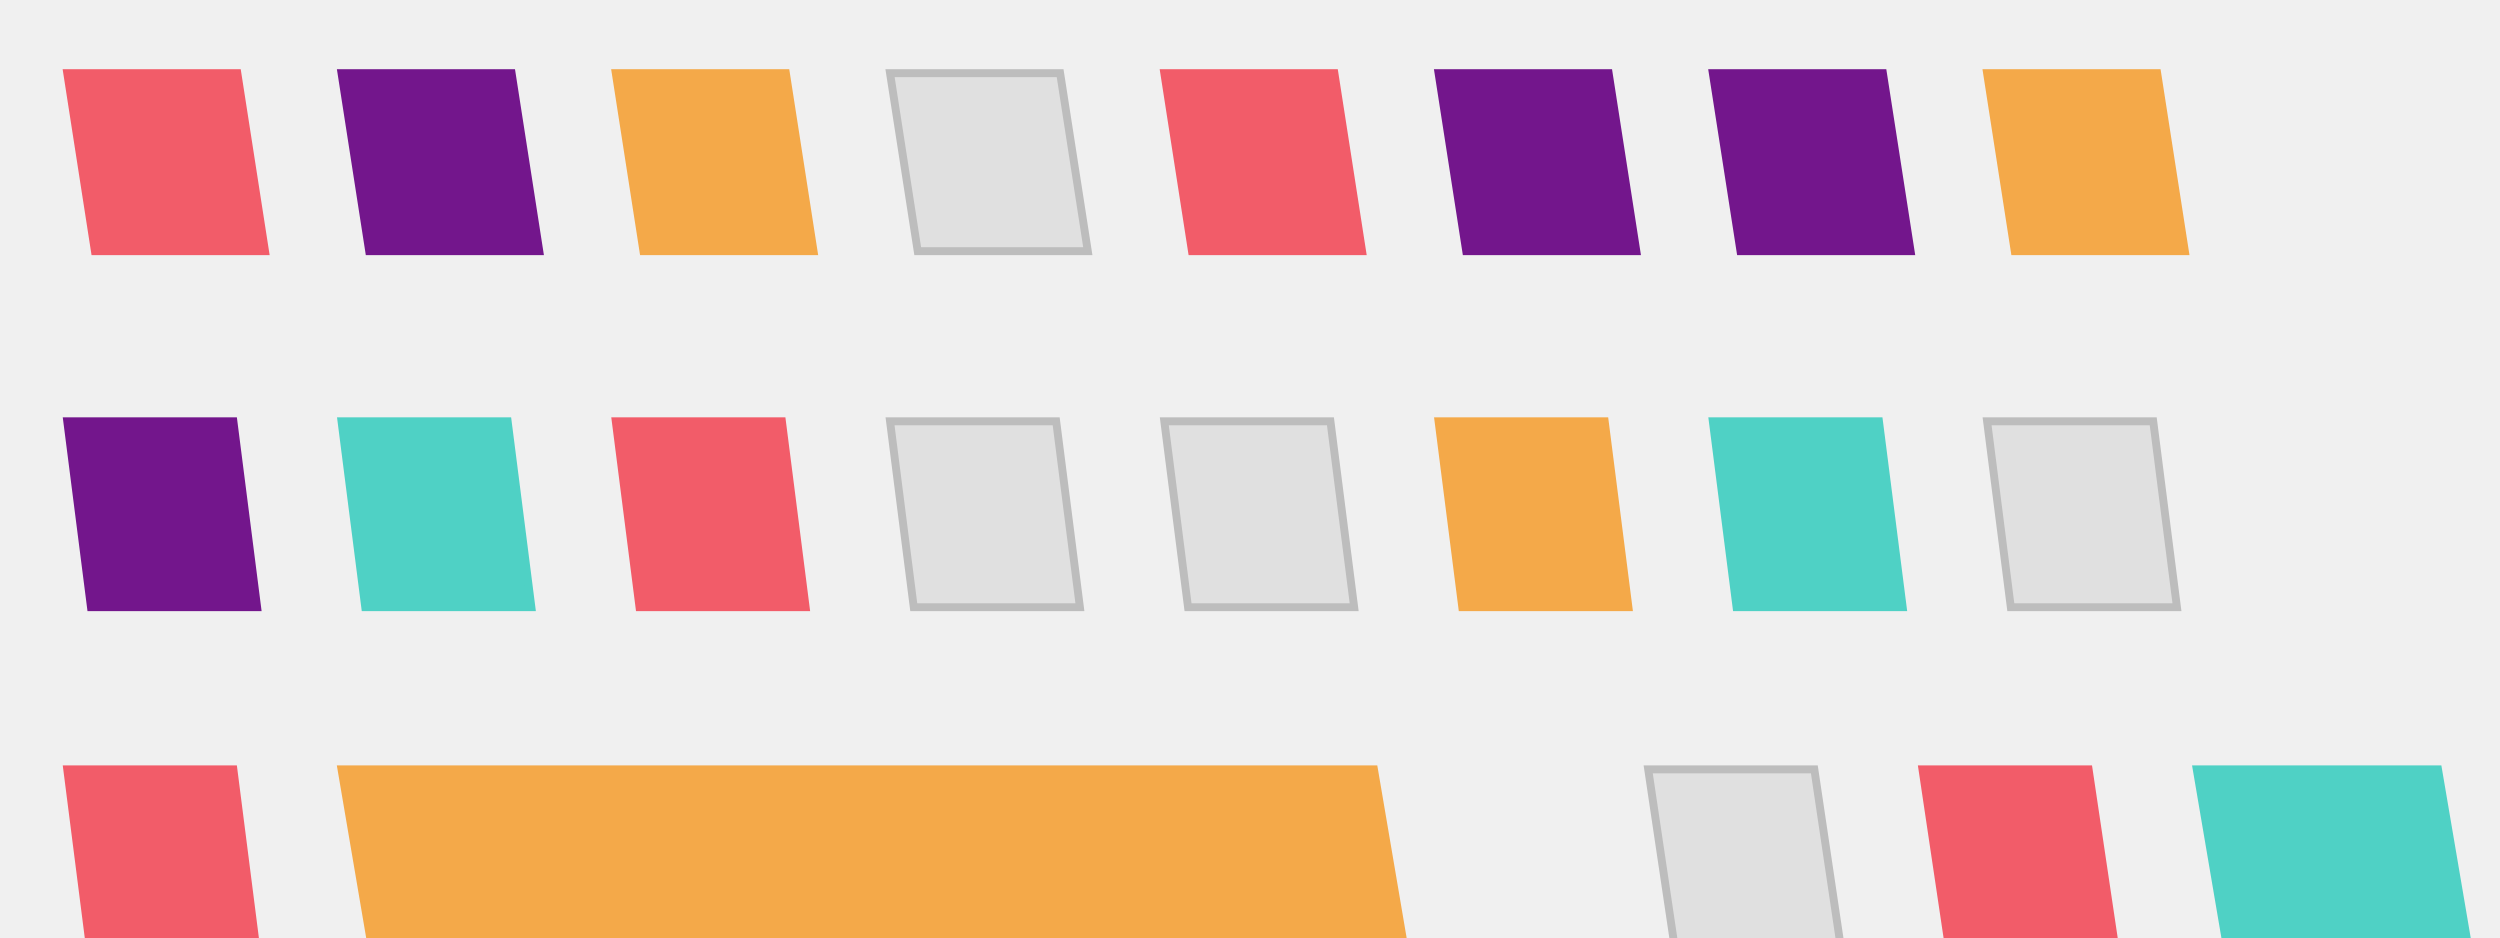
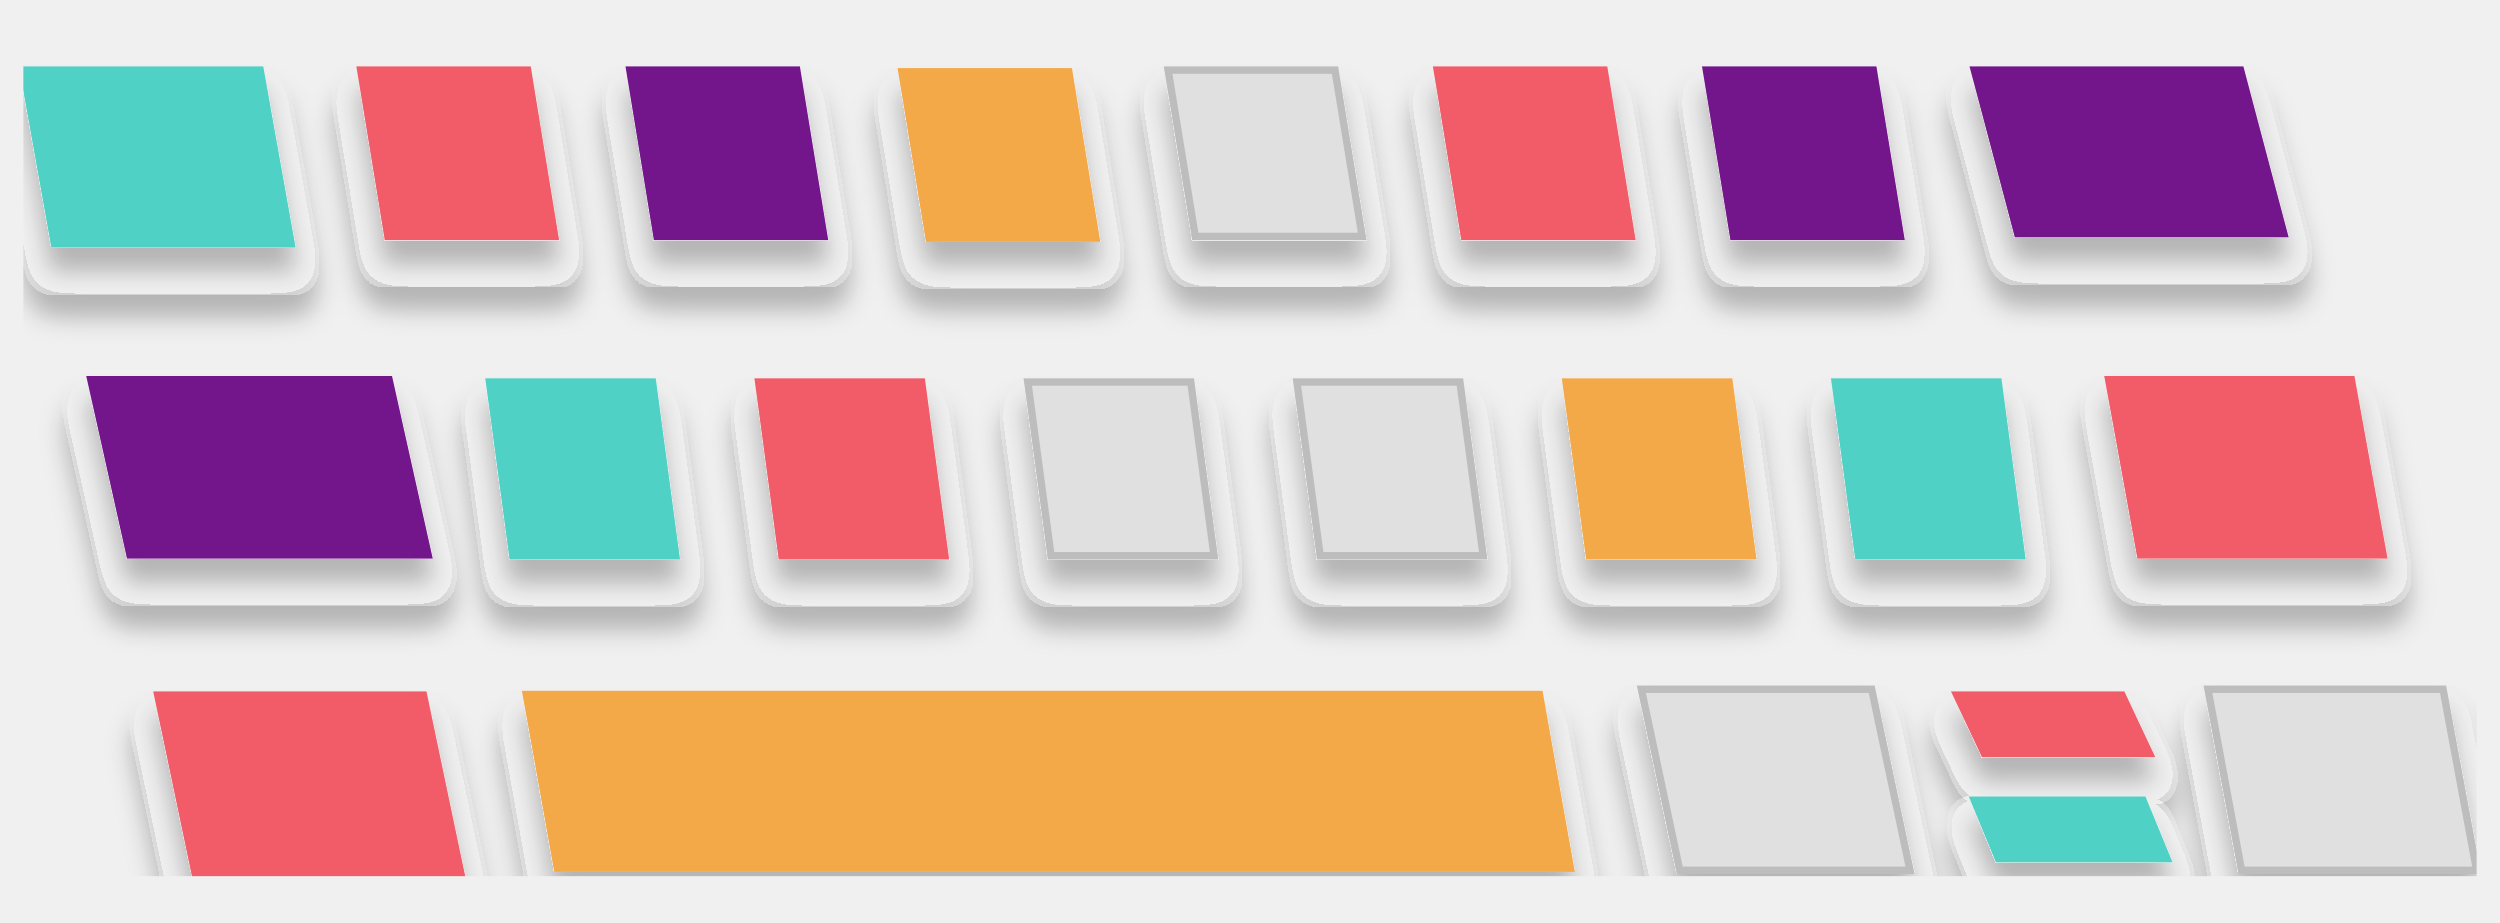
- <svg xmlns="http://www.w3.org/2000/svg" width="400" height="150" viewBox="0 0 316 117" fill="none">
-   <path d="M8.5 8.5L30 8.5L33.5 31L12 31L8.5 8.5Z" fill="#F25C69" stroke="#F25C69" stroke-width="1" />
-   <path d="M43.167 8.5L64.667 8.5L68.167 31L46.667 31L43.167 8.5Z" fill="#73168C" stroke="#73168C" stroke-width="1" />
-   <path d="M77.833 8.5L99.333 8.5L102.833 31L81.333 31L77.833 8.5Z" fill="#f4a949" stroke="#f4a949" stroke-width="1" />
-   <path d="M112.5 8.5L134 8.5L137.5 31L116 31L112.5 8.5Z" fill="#E0E0E0" stroke="#BDBDBD" stroke-width="1" />
-   <path d="M147.167 8.5L168.667 8.5L172.167 31L150.667 31L147.167 8.5Z" fill="#F25C69" stroke="#F25C69" stroke-width="1" />
-   <path d="M181.833 8.5L203.333 8.5L206.833 31L185.333 31L181.833 8.5Z" fill="#73168C" stroke="#73168C" stroke-width="1" />
-   <path d="M216.5 8.5L238 8.5L241.5 31L220 31L216.5 8.5Z" fill="#73168C" stroke="#73168C" stroke-width="1" />
-   <path d="M251.167 8.5L272.667 8.5L276.167 31L254.667 31L251.167 8.5Z" fill="#f4a949" stroke="#f4a949" stroke-width="1" />
-   <path d="M8.5 52.5L29.5 52.5L32.5 76L11.5 76L8.5 52.5Z" fill="#73168C" stroke="#73168C" stroke-width="1" />
-   <path d="M43.167 52.5L64.167 52.5L67.167 76L46.167 76L43.167 52.5Z" fill="#4FD1C5" stroke="#4FD1C5" stroke-width="1" />
-   <path d="M77.833 52.5L98.833 52.5L101.833 76L80.833 76L77.833 52.5Z" fill="#F25C69" stroke="#F25C69" stroke-width="1" />
-   <path d="M112.5 52.5L133.5 52.5L136.5 76L115.5 76L112.5 52.5Z" fill="#E0E0E0" stroke="#BDBDBD" stroke-width="1" />
-   <path d="M147.167 52.5L168.167 52.5L171.167 76L150.167 76L147.167 52.5Z" fill="#E0E0E0" stroke="#BDBDBD" stroke-width="1" />
-   <path d="M181.833 52.5L202.833 52.5L205.833 76L184.833 76L181.833 52.5Z" fill="#f4a949" stroke="#f4a949" stroke-width="1" />
-   <path d="M216.5 52.5L237.5 52.5L240.5 76L219.5 76L216.5 52.5Z" fill="#4FD1C5" stroke="#4FD1C5" stroke-width="1" />
-   <path d="M251.167 52.5L272.167 52.5L275.167 76L254.167 76L251.167 52.5Z" fill="#E0E0E0" stroke="#BDBDBD" stroke-width="1" />
-   <path d="M8.5 96.5L29.5 96.5L32.5 120L11.5 120L8.5 96.5Z" fill="#F25C69" stroke="#F25C69" stroke-width="1" />
-   <path d="M43.167 96.5L173.667 96.5L177.667 120L47.167 120L43.167 96.5Z" fill="#f4a949" stroke="#f4a949" stroke-width="1" />
-   <path d="M208.333 96.5L229.333 96.5L232.833 120L211.833 120L208.333 96.5Z" fill="#E0E0E0" stroke="#BDBDBD" stroke-width="1" />
-   <path d="M243 96.5L264 96.5L267.5 120L246.5 120L243 96.5Z" fill="#F25C69" stroke="#F25C69" stroke-width="1" />
-   <path d="M277.667 96.5L308.167 96.5L312.167 120L281.667 120L277.667 96.5Z" fill="#4FD1C5" stroke="#4FD1C5" stroke-width="1" />
+ <svg xmlns="http://www.w3.org/2000/svg" aria-hidden="true" aria-label="Keyboard" width="428" height="158" viewBox="0 0 428 158" fill="none">
+   <g clip-path="url(#clip0_1_2)" filter="url(#filter0_d_1_2)">
+     <g filter="url(#filter1_d_1_2)">
+       <path d="M61.75 12H90.326L94.978 40.481H66.402L61.75 12Z" fill="#F25C69" />
+       <path d="M61.75 12H90.326L94.978 40.481H66.402L61.75 12Z" stroke="#F25C69" stroke-width="1.266" />
+     </g>
+     <g filter="url(#filter2_d_1_2)">
+       <path d="M107.826 12H136.402L141.054 40.481H112.478L107.826 12Z" fill="#73168C" />
+       <path d="M107.826 12H136.402L141.054 40.481H112.478L107.826 12Z" stroke="#73168C" stroke-width="1.266" />
+     </g>
+     <g filter="url(#filter3_d_1_2)">
+       <path d="M154.403 12.291H182.978L187.63 40.772H159.054L154.403 12.291Z" fill="#F4A949" />
+       <path d="M154.403 12.291H182.978L187.63 40.772H159.054L154.403 12.291Z" stroke="#F4A949" stroke-width="1.266" />
+     </g>
+     <g filter="url(#filter4_d_1_2)">
+       <path d="M199.978 12H228.554L233.206 40.481H204.63L199.978 12Z" fill="#E0E0E0" />
+       <path d="M199.978 12H228.554L233.206 40.481H204.63L199.978 12Z" stroke="#BDBDBD" stroke-width="1.266" />
+     </g>
+     <g filter="url(#filter5_d_1_2)">
+       <path d="M246.054 12H274.63L279.282 40.481H250.706L246.054 12Z" fill="#F25C69" />
+       <path d="M246.054 12H274.63L279.282 40.481H250.706L246.054 12Z" stroke="#F25C69" stroke-width="1.266" />
+     </g>
+     <g filter="url(#filter6_d_1_2)">
+       <path d="M292.129 12H320.705L325.357 40.481H296.781L292.129 12Z" fill="#73168C" />
+       <path d="M292.129 12H320.705L325.357 40.481H296.781L292.129 12Z" stroke="#73168C" stroke-width="1.266" />
+     </g>
+     <g filter="url(#filter7_d_1_2)">
+       <path d="M338 12H383.58L391 40H345.42L338 12Z" fill="#73168C" />
+       <path d="M338 12H383.58L391 40H345.42L338 12Z" stroke="#73168C" stroke-width="1.266" />
+     </g>
+     <g filter="url(#filter8_d_1_2)">
+       <path d="M83.8 65.405H111.711L115.699 95.152H87.787L83.8 65.405Z" fill="#4FD1C5" />
+       <path d="M83.8 65.405H111.711L115.699 95.152H87.787L83.8 65.405Z" stroke="#4FD1C5" stroke-width="1.266" />
+     </g>
+     <g filter="url(#filter9_d_1_2)">
+       <path d="M129.876 65.405H157.787L161.774 95.152H133.863L129.876 65.405Z" fill="#F25C69" />
+       <path d="M129.876 65.405H157.787L161.774 95.152H133.863L129.876 65.405Z" stroke="#F25C69" stroke-width="1.266" />
+     </g>
+     <g filter="url(#filter10_d_1_2)">
+       <path d="M175.952 65.405H203.863L207.851 95.152H179.939L175.952 65.405Z" fill="#E0E0E0" />
+       <path d="M175.952 65.405H203.863L207.851 95.152H179.939L175.952 65.405Z" stroke="#BDBDBD" stroke-width="1.266" />
+     </g>
+     <g filter="url(#filter11_d_1_2)">
+       <path d="M222.028 65.405H249.94L253.927 95.152H226.016L222.028 65.405Z" fill="#E0E0E0" />
+       <path d="M222.028 65.405H249.94L253.927 95.152H226.016L222.028 65.405Z" stroke="#BDBDBD" stroke-width="1.266" />
+     </g>
+     <g filter="url(#filter12_d_1_2)">
+       <path d="M268.103 65.405H296.015L300.002 95.152H272.091L268.103 65.405Z" fill="#F4A949" />
+       <path d="M268.103 65.405H296.015L300.002 95.152H272.091L268.103 65.405Z" stroke="#F4A949" stroke-width="1.266" />
+     </g>
+     <g filter="url(#filter13_d_1_2)">
+       <path d="M314.18 65.405H342.091L346.078 95.152H318.167L314.18 65.405Z" fill="#4FD1C5" />
+       <path d="M314.18 65.405H342.091L346.078 95.152H318.167L314.18 65.405Z" stroke="#4FD1C5" stroke-width="1.266" />
+     </g>
+     <g filter="url(#filter14_d_1_2)">
+       <path d="M27 119H72.5L79 150H33.5L27 119Z" fill="#F25C69" />
+       <path d="M27 119H72.5L79 150H33.5L27 119Z" stroke="#F25C69" stroke-width="1.266" />
+     </g>
+     <g filter="url(#filter15_d_1_2)">
+       <path d="M90.1 118.899H263.55L268.866 148.646H95.416L90.1 118.899Z" fill="#F4A949" />
+       <path d="M90.1 118.899H263.55L268.866 148.646H95.416L90.1 118.899Z" stroke="#F4A949" stroke-width="1.266" />
+     </g>
+     <g filter="url(#filter16_d_1_2)">
+       <path d="M281 118H320.429L327 149H287.571L281 118Z" fill="#E0E0E0" />
+       <path d="M281 118H320.429L327 149H287.571L281 118Z" stroke="#BDBDBD" stroke-width="1.266" />
+     </g>
+     <g filter="url(#filter17_d_1_2)">
+       <path d="M335 119H363.286L368 129H339.714L335 119Z" fill="#F25C69" />
+       <path d="M335 119H363.286L368 129H339.714L335 119Z" stroke="#F25C69" stroke-width="1.266" />
+     </g>
+     <g filter="url(#filter18_d_1_2)">
+       <path d="M361 65H402.551L408 95H366.449L361 65Z" fill="#F25C69" />
+       <path d="M361 65H402.551L408 95H366.449L361 65Z" stroke="#F25C69" stroke-width="1.266" />
+     </g>
+     <g filter="url(#filter19_d_1_2)">
+       <path d="M4 12H44.538L49.854 41.747H9.316L4 12Z" fill="#4FD1C5" />
+       <path d="M4 12H44.538L49.854 41.747H9.316L4 12Z" stroke="#4FD1C5" stroke-width="1.266" />
+     </g>
+     <g filter="url(#filter20_d_1_2)">
+       <path d="M15.55 65H66.604L73.3 95H22.246L15.55 65Z" fill="#73168C" />
+       <path d="M15.55 65H66.604L73.3 95H22.246L15.55 65Z" stroke="#73168C" stroke-width="1.266" />
+     </g>
+     <g filter="url(#filter21_d_1_2)">
+       <path d="M338 137H366.875L371 147H342.125L338 137Z" fill="#4FD1C5" />
+       <path d="M338 137H366.875L371 147H342.125L338 137Z" stroke="#4FD1C5" stroke-width="1.266" />
+     </g>
+     <g filter="url(#filter22_d_1_2)">
+       <path d="M378 118H418.25L424 149H383.75L378 118Z" fill="#E0E0E0" />
+       <path d="M378 118H418.25L424 149H383.75L378 118Z" stroke="#BDBDBD" stroke-width="1.266" />
+     </g>
+   </g>
+   <defs>
+     <filter id="filter0_d_1_2" x="0" y="0" width="428" height="158" filterUnits="userSpaceOnUse" color-interpolation-filters="sRGB">
+       <feFlood flood-opacity="0" result="BackgroundImageFix" />
+       <feColorMatrix in="SourceAlpha" type="matrix" values="0 0 0 0 0 0 0 0 0 0 0 0 0 0 0 0 0 0 127 0" result="hardAlpha" />
+       <feOffset dy="4" />
+       <feGaussianBlur stdDeviation="2" />
+       <feComposite in2="hardAlpha" operator="out" />
+       <feColorMatrix type="matrix" values="0 0 0 0 0 0 0 0 0 0 0 0 0 0 0 0 0 0 0.25 0" />
+       <feBlend mode="normal" in2="BackgroundImageFix" result="effect1_dropShadow_1_2" />
+       <feBlend mode="normal" in="SourceGraphic" in2="effect1_dropShadow_1_2" result="shape" />
+     </filter>
+     <filter id="filter1_d_1_2" x="57.005" y="11.367" width="42.717" height="37.747" filterUnits="userSpaceOnUse" color-interpolation-filters="sRGB">
+       <feFlood flood-opacity="0" result="BackgroundImageFix" />
+       <feColorMatrix in="SourceAlpha" type="matrix" values="0 0 0 0 0 0 0 0 0 0 0 0 0 0 0 0 0 0 127 0" result="hardAlpha" />
+       <feOffset dy="4" />
+       <feGaussianBlur stdDeviation="2" />
+       <feComposite in2="hardAlpha" operator="out" />
+       <feColorMatrix type="matrix" values="0 0 0 0 0 0 0 0 0 0 0 0 0 0 0 0 0 0 0.25 0" />
+       <feBlend mode="normal" in2="BackgroundImageFix" result="effect1_dropShadow_1_2" />
+       <feBlend mode="normal" in="SourceGraphic" in2="effect1_dropShadow_1_2" result="shape" />
+     </filter>
+     <filter id="filter2_d_1_2" x="103.081" y="11.367" width="42.717" height="37.747" filterUnits="userSpaceOnUse" color-interpolation-filters="sRGB">
+       <feFlood flood-opacity="0" result="BackgroundImageFix" />
+       <feColorMatrix in="SourceAlpha" type="matrix" values="0 0 0 0 0 0 0 0 0 0 0 0 0 0 0 0 0 0 127 0" result="hardAlpha" />
+       <feOffset dy="4" />
+       <feGaussianBlur stdDeviation="2" />
+       <feComposite in2="hardAlpha" operator="out" />
+       <feColorMatrix type="matrix" values="0 0 0 0 0 0 0 0 0 0 0 0 0 0 0 0 0 0 0.25 0" />
+       <feBlend mode="normal" in2="BackgroundImageFix" result="effect1_dropShadow_1_2" />
+       <feBlend mode="normal" in="SourceGraphic" in2="effect1_dropShadow_1_2" result="shape" />
+     </filter>
+     <filter id="filter3_d_1_2" x="149.658" y="11.658" width="42.717" height="37.747" filterUnits="userSpaceOnUse" color-interpolation-filters="sRGB">
+       <feFlood flood-opacity="0" result="BackgroundImageFix" />
+       <feColorMatrix in="SourceAlpha" type="matrix" values="0 0 0 0 0 0 0 0 0 0 0 0 0 0 0 0 0 0 127 0" result="hardAlpha" />
+       <feOffset dy="4" />
+       <feGaussianBlur stdDeviation="2" />
+       <feComposite in2="hardAlpha" operator="out" />
+       <feColorMatrix type="matrix" values="0 0 0 0 0 0 0 0 0 0 0 0 0 0 0 0 0 0 0.25 0" />
+       <feBlend mode="normal" in2="BackgroundImageFix" result="effect1_dropShadow_1_2" />
+       <feBlend mode="normal" in="SourceGraphic" in2="effect1_dropShadow_1_2" result="shape" />
+     </filter>
+     <filter id="filter4_d_1_2" x="195.233" y="11.367" width="42.717" height="37.747" filterUnits="userSpaceOnUse" color-interpolation-filters="sRGB">
+       <feFlood flood-opacity="0" result="BackgroundImageFix" />
+       <feColorMatrix in="SourceAlpha" type="matrix" values="0 0 0 0 0 0 0 0 0 0 0 0 0 0 0 0 0 0 127 0" result="hardAlpha" />
+       <feOffset dy="4" />
+       <feGaussianBlur stdDeviation="2" />
+       <feComposite in2="hardAlpha" operator="out" />
+       <feColorMatrix type="matrix" values="0 0 0 0 0 0 0 0 0 0 0 0 0 0 0 0 0 0 0.25 0" />
+       <feBlend mode="normal" in2="BackgroundImageFix" result="effect1_dropShadow_1_2" />
+       <feBlend mode="normal" in="SourceGraphic" in2="effect1_dropShadow_1_2" result="shape" />
+     </filter>
+     <filter id="filter5_d_1_2" x="241.31" y="11.367" width="42.717" height="37.747" filterUnits="userSpaceOnUse" color-interpolation-filters="sRGB">
+       <feFlood flood-opacity="0" result="BackgroundImageFix" />
+       <feColorMatrix in="SourceAlpha" type="matrix" values="0 0 0 0 0 0 0 0 0 0 0 0 0 0 0 0 0 0 127 0" result="hardAlpha" />
+       <feOffset dy="4" />
+       <feGaussianBlur stdDeviation="2" />
+       <feComposite in2="hardAlpha" operator="out" />
+       <feColorMatrix type="matrix" values="0 0 0 0 0 0 0 0 0 0 0 0 0 0 0 0 0 0 0.25 0" />
+       <feBlend mode="normal" in2="BackgroundImageFix" result="effect1_dropShadow_1_2" />
+       <feBlend mode="normal" in="SourceGraphic" in2="effect1_dropShadow_1_2" result="shape" />
+     </filter>
+     <filter id="filter6_d_1_2" x="287.385" y="11.367" width="42.717" height="37.747" filterUnits="userSpaceOnUse" color-interpolation-filters="sRGB">
+       <feFlood flood-opacity="0" result="BackgroundImageFix" />
+       <feColorMatrix in="SourceAlpha" type="matrix" values="0 0 0 0 0 0 0 0 0 0 0 0 0 0 0 0 0 0 127 0" result="hardAlpha" />
+       <feOffset dy="4" />
+       <feGaussianBlur stdDeviation="2" />
+       <feComposite in2="hardAlpha" operator="out" />
+       <feColorMatrix type="matrix" values="0 0 0 0 0 0 0 0 0 0 0 0 0 0 0 0 0 0 0.25 0" />
+       <feBlend mode="normal" in2="BackgroundImageFix" result="effect1_dropShadow_1_2" />
+       <feBlend mode="normal" in="SourceGraphic" in2="effect1_dropShadow_1_2" result="shape" />
+     </filter>
+     <filter id="filter7_d_1_2" x="333.178" y="11.367" width="62.645" height="37.266" filterUnits="userSpaceOnUse" color-interpolation-filters="sRGB">
+       <feFlood flood-opacity="0" result="BackgroundImageFix" />
+       <feColorMatrix in="SourceAlpha" type="matrix" values="0 0 0 0 0 0 0 0 0 0 0 0 0 0 0 0 0 0 127 0" result="hardAlpha" />
+       <feOffset dy="4" />
+       <feGaussianBlur stdDeviation="2" />
+       <feComposite in2="hardAlpha" operator="out" />
+       <feColorMatrix type="matrix" values="0 0 0 0 0 0 0 0 0 0 0 0 0 0 0 0 0 0 0.25 0" />
+       <feBlend mode="normal" in2="BackgroundImageFix" result="effect1_dropShadow_1_2" />
+       <feBlend mode="normal" in="SourceGraphic" in2="effect1_dropShadow_1_2" result="shape" />
+     </filter>
+     <filter id="filter8_d_1_2" x="79.077" y="64.772" width="41.346" height="39.013" filterUnits="userSpaceOnUse" color-interpolation-filters="sRGB">
+       <feFlood flood-opacity="0" result="BackgroundImageFix" />
+       <feColorMatrix in="SourceAlpha" type="matrix" values="0 0 0 0 0 0 0 0 0 0 0 0 0 0 0 0 0 0 127 0" result="hardAlpha" />
+       <feOffset dy="4" />
+       <feGaussianBlur stdDeviation="2" />
+       <feComposite in2="hardAlpha" operator="out" />
+       <feColorMatrix type="matrix" values="0 0 0 0 0 0 0 0 0 0 0 0 0 0 0 0 0 0 0.25 0" />
+       <feBlend mode="normal" in2="BackgroundImageFix" result="effect1_dropShadow_1_2" />
+       <feBlend mode="normal" in="SourceGraphic" in2="effect1_dropShadow_1_2" result="shape" />
+     </filter>
+     <filter id="filter9_d_1_2" x="125.152" y="64.772" width="41.345" height="39.013" filterUnits="userSpaceOnUse" color-interpolation-filters="sRGB">
+       <feFlood flood-opacity="0" result="BackgroundImageFix" />
+       <feColorMatrix in="SourceAlpha" type="matrix" values="0 0 0 0 0 0 0 0 0 0 0 0 0 0 0 0 0 0 127 0" result="hardAlpha" />
+       <feOffset dy="4" />
+       <feGaussianBlur stdDeviation="2" />
+       <feComposite in2="hardAlpha" operator="out" />
+       <feColorMatrix type="matrix" values="0 0 0 0 0 0 0 0 0 0 0 0 0 0 0 0 0 0 0.25 0" />
+       <feBlend mode="normal" in2="BackgroundImageFix" result="effect1_dropShadow_1_2" />
+       <feBlend mode="normal" in="SourceGraphic" in2="effect1_dropShadow_1_2" result="shape" />
+     </filter>
+     <filter id="filter10_d_1_2" x="171.228" y="64.772" width="41.346" height="39.013" filterUnits="userSpaceOnUse" color-interpolation-filters="sRGB">
+       <feFlood flood-opacity="0" result="BackgroundImageFix" />
+       <feColorMatrix in="SourceAlpha" type="matrix" values="0 0 0 0 0 0 0 0 0 0 0 0 0 0 0 0 0 0 127 0" result="hardAlpha" />
+       <feOffset dy="4" />
+       <feGaussianBlur stdDeviation="2" />
+       <feComposite in2="hardAlpha" operator="out" />
+       <feColorMatrix type="matrix" values="0 0 0 0 0 0 0 0 0 0 0 0 0 0 0 0 0 0 0.25 0" />
+       <feBlend mode="normal" in2="BackgroundImageFix" result="effect1_dropShadow_1_2" />
+       <feBlend mode="normal" in="SourceGraphic" in2="effect1_dropShadow_1_2" result="shape" />
+     </filter>
+     <filter id="filter11_d_1_2" x="217.305" y="64.772" width="41.346" height="39.013" filterUnits="userSpaceOnUse" color-interpolation-filters="sRGB">
+       <feFlood flood-opacity="0" result="BackgroundImageFix" />
+       <feColorMatrix in="SourceAlpha" type="matrix" values="0 0 0 0 0 0 0 0 0 0 0 0 0 0 0 0 0 0 127 0" result="hardAlpha" />
+       <feOffset dy="4" />
+       <feGaussianBlur stdDeviation="2" />
+       <feComposite in2="hardAlpha" operator="out" />
+       <feColorMatrix type="matrix" values="0 0 0 0 0 0 0 0 0 0 0 0 0 0 0 0 0 0 0.25 0" />
+       <feBlend mode="normal" in2="BackgroundImageFix" result="effect1_dropShadow_1_2" />
+       <feBlend mode="normal" in="SourceGraphic" in2="effect1_dropShadow_1_2" result="shape" />
+     </filter>
+     <filter id="filter12_d_1_2" x="263.38" y="64.772" width="41.346" height="39.013" filterUnits="userSpaceOnUse" color-interpolation-filters="sRGB">
+       <feFlood flood-opacity="0" result="BackgroundImageFix" />
+       <feColorMatrix in="SourceAlpha" type="matrix" values="0 0 0 0 0 0 0 0 0 0 0 0 0 0 0 0 0 0 127 0" result="hardAlpha" />
+       <feOffset dy="4" />
+       <feGaussianBlur stdDeviation="2" />
+       <feComposite in2="hardAlpha" operator="out" />
+       <feColorMatrix type="matrix" values="0 0 0 0 0 0 0 0 0 0 0 0 0 0 0 0 0 0 0.25 0" />
+       <feBlend mode="normal" in2="BackgroundImageFix" result="effect1_dropShadow_1_2" />
+       <feBlend mode="normal" in="SourceGraphic" in2="effect1_dropShadow_1_2" result="shape" />
+     </filter>
+     <filter id="filter13_d_1_2" x="309.456" y="64.772" width="41.346" height="39.013" filterUnits="userSpaceOnUse" color-interpolation-filters="sRGB">
+       <feFlood flood-opacity="0" result="BackgroundImageFix" />
+       <feColorMatrix in="SourceAlpha" type="matrix" values="0 0 0 0 0 0 0 0 0 0 0 0 0 0 0 0 0 0 127 0" result="hardAlpha" />
+       <feOffset dy="4" />
+       <feGaussianBlur stdDeviation="2" />
+       <feComposite in2="hardAlpha" operator="out" />
+       <feColorMatrix type="matrix" values="0 0 0 0 0 0 0 0 0 0 0 0 0 0 0 0 0 0 0.25 0" />
+       <feBlend mode="normal" in2="BackgroundImageFix" result="effect1_dropShadow_1_2" />
+       <feBlend mode="normal" in="SourceGraphic" in2="effect1_dropShadow_1_2" result="shape" />
+     </filter>
+     <filter id="filter14_d_1_2" x="22.221" y="118.367" width="61.559" height="40.266" filterUnits="userSpaceOnUse" color-interpolation-filters="sRGB">
+       <feFlood flood-opacity="0" result="BackgroundImageFix" />
+       <feColorMatrix in="SourceAlpha" type="matrix" values="0 0 0 0 0 0 0 0 0 0 0 0 0 0 0 0 0 0 127 0" result="hardAlpha" />
+       <feOffset dy="4" />
+       <feGaussianBlur stdDeviation="2" />
+       <feComposite in2="hardAlpha" operator="out" />
+       <feColorMatrix type="matrix" values="0 0 0 0 0 0 0 0 0 0 0 0 0 0 0 0 0 0 0.25 0" />
+       <feBlend mode="normal" in2="BackgroundImageFix" result="effect1_dropShadow_1_2" />
+       <feBlend mode="normal" in="SourceGraphic" in2="effect1_dropShadow_1_2" result="shape" />
+     </filter>
+     <filter id="filter15_d_1_2" x="85.344" y="118.266" width="188.278" height="39.013" filterUnits="userSpaceOnUse" color-interpolation-filters="sRGB">
+       <feFlood flood-opacity="0" result="BackgroundImageFix" />
+       <feColorMatrix in="SourceAlpha" type="matrix" values="0 0 0 0 0 0 0 0 0 0 0 0 0 0 0 0 0 0 127 0" result="hardAlpha" />
+       <feOffset dy="4" />
+       <feGaussianBlur stdDeviation="2" />
+       <feComposite in2="hardAlpha" operator="out" />
+       <feColorMatrix type="matrix" values="0 0 0 0 0 0 0 0 0 0 0 0 0 0 0 0 0 0 0.25 0" />
+       <feBlend mode="normal" in2="BackgroundImageFix" result="effect1_dropShadow_1_2" />
+       <feBlend mode="normal" in="SourceGraphic" in2="effect1_dropShadow_1_2" result="shape" />
+     </filter>
+     <filter id="filter16_d_1_2" x="276.219" y="117.367" width="55.562" height="40.266" filterUnits="userSpaceOnUse" color-interpolation-filters="sRGB">
+       <feFlood flood-opacity="0" result="BackgroundImageFix" />
+       <feColorMatrix in="SourceAlpha" type="matrix" values="0 0 0 0 0 0 0 0 0 0 0 0 0 0 0 0 0 0 127 0" result="hardAlpha" />
+       <feOffset dy="4" />
+       <feGaussianBlur stdDeviation="2" />
+       <feComposite in2="hardAlpha" operator="out" />
+       <feColorMatrix type="matrix" values="0 0 0 0 0 0 0 0 0 0 0 0 0 0 0 0 0 0 0.25 0" />
+       <feBlend mode="normal" in2="BackgroundImageFix" result="effect1_dropShadow_1_2" />
+       <feBlend mode="normal" in="SourceGraphic" in2="effect1_dropShadow_1_2" result="shape" />
+     </filter>
+     <filter id="filter17_d_1_2" x="330.002" y="118.367" width="42.996" height="19.266" filterUnits="userSpaceOnUse" color-interpolation-filters="sRGB">
+       <feFlood flood-opacity="0" result="BackgroundImageFix" />
+       <feColorMatrix in="SourceAlpha" type="matrix" values="0 0 0 0 0 0 0 0 0 0 0 0 0 0 0 0 0 0 127 0" result="hardAlpha" />
+       <feOffset dy="4" />
+       <feGaussianBlur stdDeviation="2" />
+       <feComposite in2="hardAlpha" operator="out" />
+       <feColorMatrix type="matrix" values="0 0 0 0 0 0 0 0 0 0 0 0 0 0 0 0 0 0 0.25 0" />
+       <feBlend mode="normal" in2="BackgroundImageFix" result="effect1_dropShadow_1_2" />
+       <feBlend mode="normal" in="SourceGraphic" in2="effect1_dropShadow_1_2" result="shape" />
+     </filter>
+     <filter id="filter18_d_1_2" x="356.242" y="64.367" width="56.517" height="39.266" filterUnits="userSpaceOnUse" color-interpolation-filters="sRGB">
+       <feFlood flood-opacity="0" result="BackgroundImageFix" />
+       <feColorMatrix in="SourceAlpha" type="matrix" values="0 0 0 0 0 0 0 0 0 0 0 0 0 0 0 0 0 0 127 0" result="hardAlpha" />
+       <feOffset dy="4" />
+       <feGaussianBlur stdDeviation="2" />
+       <feComposite in2="hardAlpha" operator="out" />
+       <feColorMatrix type="matrix" values="0 0 0 0 0 0 0 0 0 0 0 0 0 0 0 0 0 0 0.25 0" />
+       <feBlend mode="normal" in2="BackgroundImageFix" result="effect1_dropShadow_1_2" />
+       <feBlend mode="normal" in="SourceGraphic" in2="effect1_dropShadow_1_2" result="shape" />
+     </filter>
+     <filter id="filter19_d_1_2" x="-0.756" y="11.367" width="55.367" height="39.013" filterUnits="userSpaceOnUse" color-interpolation-filters="sRGB">
+       <feFlood flood-opacity="0" result="BackgroundImageFix" />
+       <feColorMatrix in="SourceAlpha" type="matrix" values="0 0 0 0 0 0 0 0 0 0 0 0 0 0 0 0 0 0 127 0" result="hardAlpha" />
+       <feOffset dy="4" />
+       <feGaussianBlur stdDeviation="2" />
+       <feComposite in2="hardAlpha" operator="out" />
+       <feColorMatrix type="matrix" values="0 0 0 0 0 0 0 0 0 0 0 0 0 0 0 0 0 0 0.25 0" />
+       <feBlend mode="normal" in2="BackgroundImageFix" result="effect1_dropShadow_1_2" />
+       <feBlend mode="normal" in="SourceGraphic" in2="effect1_dropShadow_1_2" result="shape" />
+     </filter>
+     <filter id="filter20_d_1_2" x="10.76" y="64.367" width="67.329" height="39.266" filterUnits="userSpaceOnUse" color-interpolation-filters="sRGB">
+       <feFlood flood-opacity="0" result="BackgroundImageFix" />
+       <feColorMatrix in="SourceAlpha" type="matrix" values="0 0 0 0 0 0 0 0 0 0 0 0 0 0 0 0 0 0 127 0" result="hardAlpha" />
+       <feOffset dy="4" />
+       <feGaussianBlur stdDeviation="2" />
+       <feComposite in2="hardAlpha" operator="out" />
+       <feColorMatrix type="matrix" values="0 0 0 0 0 0 0 0 0 0 0 0 0 0 0 0 0 0 0.25 0" />
+       <feBlend mode="normal" in2="BackgroundImageFix" result="effect1_dropShadow_1_2" />
+       <feBlend mode="normal" in="SourceGraphic" in2="effect1_dropShadow_1_2" result="shape" />
+     </filter>
+     <filter id="filter21_d_1_2" x="333.054" y="136.367" width="42.891" height="19.266" filterUnits="userSpaceOnUse" color-interpolation-filters="sRGB">
+       <feFlood flood-opacity="0" result="BackgroundImageFix" />
+       <feColorMatrix in="SourceAlpha" type="matrix" values="0 0 0 0 0 0 0 0 0 0 0 0 0 0 0 0 0 0 127 0" result="hardAlpha" />
+       <feOffset dy="4" />
+       <feGaussianBlur stdDeviation="2" />
+       <feComposite in2="hardAlpha" operator="out" />
+       <feColorMatrix type="matrix" values="0 0 0 0 0 0 0 0 0 0 0 0 0 0 0 0 0 0 0.25 0" />
+       <feBlend mode="normal" in2="BackgroundImageFix" result="effect1_dropShadow_1_2" />
+       <feBlend mode="normal" in="SourceGraphic" in2="effect1_dropShadow_1_2" result="shape" />
+     </filter>
+     <filter id="filter22_d_1_2" x="373.239" y="117.367" width="55.522" height="40.266" filterUnits="userSpaceOnUse" color-interpolation-filters="sRGB">
+       <feFlood flood-opacity="0" result="BackgroundImageFix" />
+       <feColorMatrix in="SourceAlpha" type="matrix" values="0 0 0 0 0 0 0 0 0 0 0 0 0 0 0 0 0 0 127 0" result="hardAlpha" />
+       <feOffset dy="4" />
+       <feGaussianBlur stdDeviation="2" />
+       <feComposite in2="hardAlpha" operator="out" />
+       <feColorMatrix type="matrix" values="0 0 0 0 0 0 0 0 0 0 0 0 0 0 0 0 0 0 0.25 0" />
+       <feBlend mode="normal" in2="BackgroundImageFix" result="effect1_dropShadow_1_2" />
+       <feBlend mode="normal" in="SourceGraphic" in2="effect1_dropShadow_1_2" result="shape" />
+     </filter>
+     <clipPath id="clip0_1_2">
+       <rect width="420" height="150" fill="white" transform="translate(4)" />
+     </clipPath>
+   </defs>
</svg>
